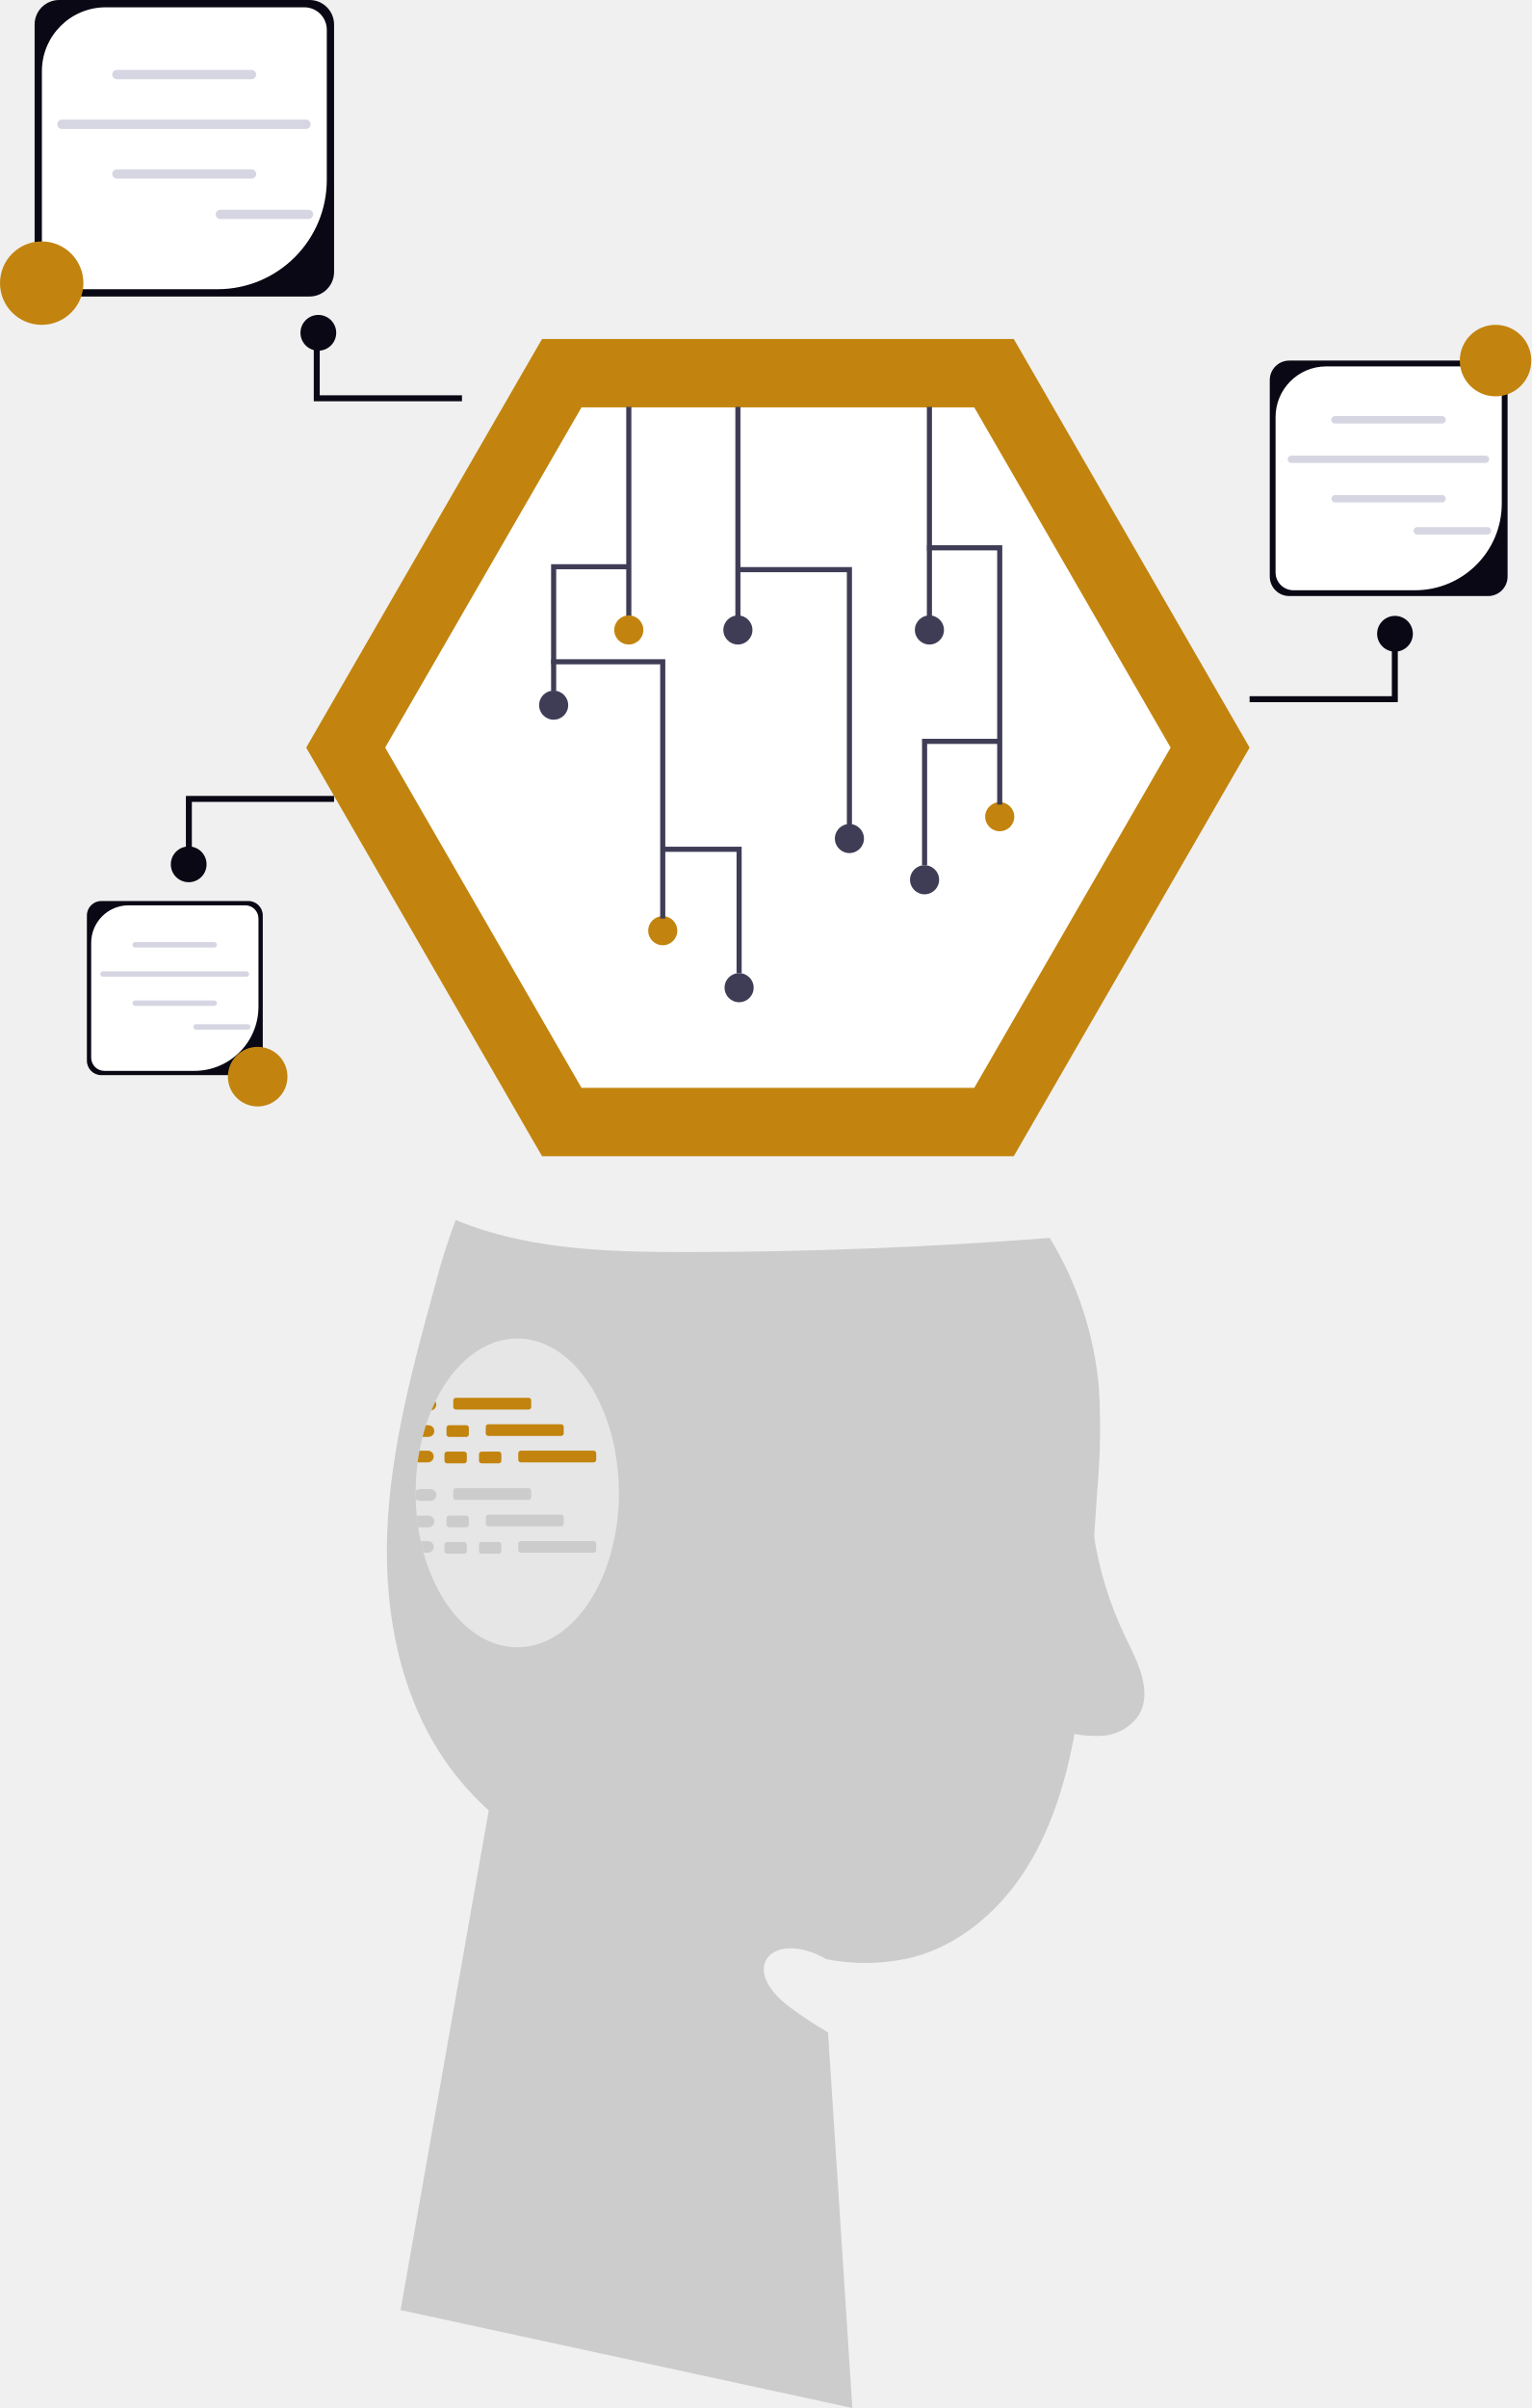
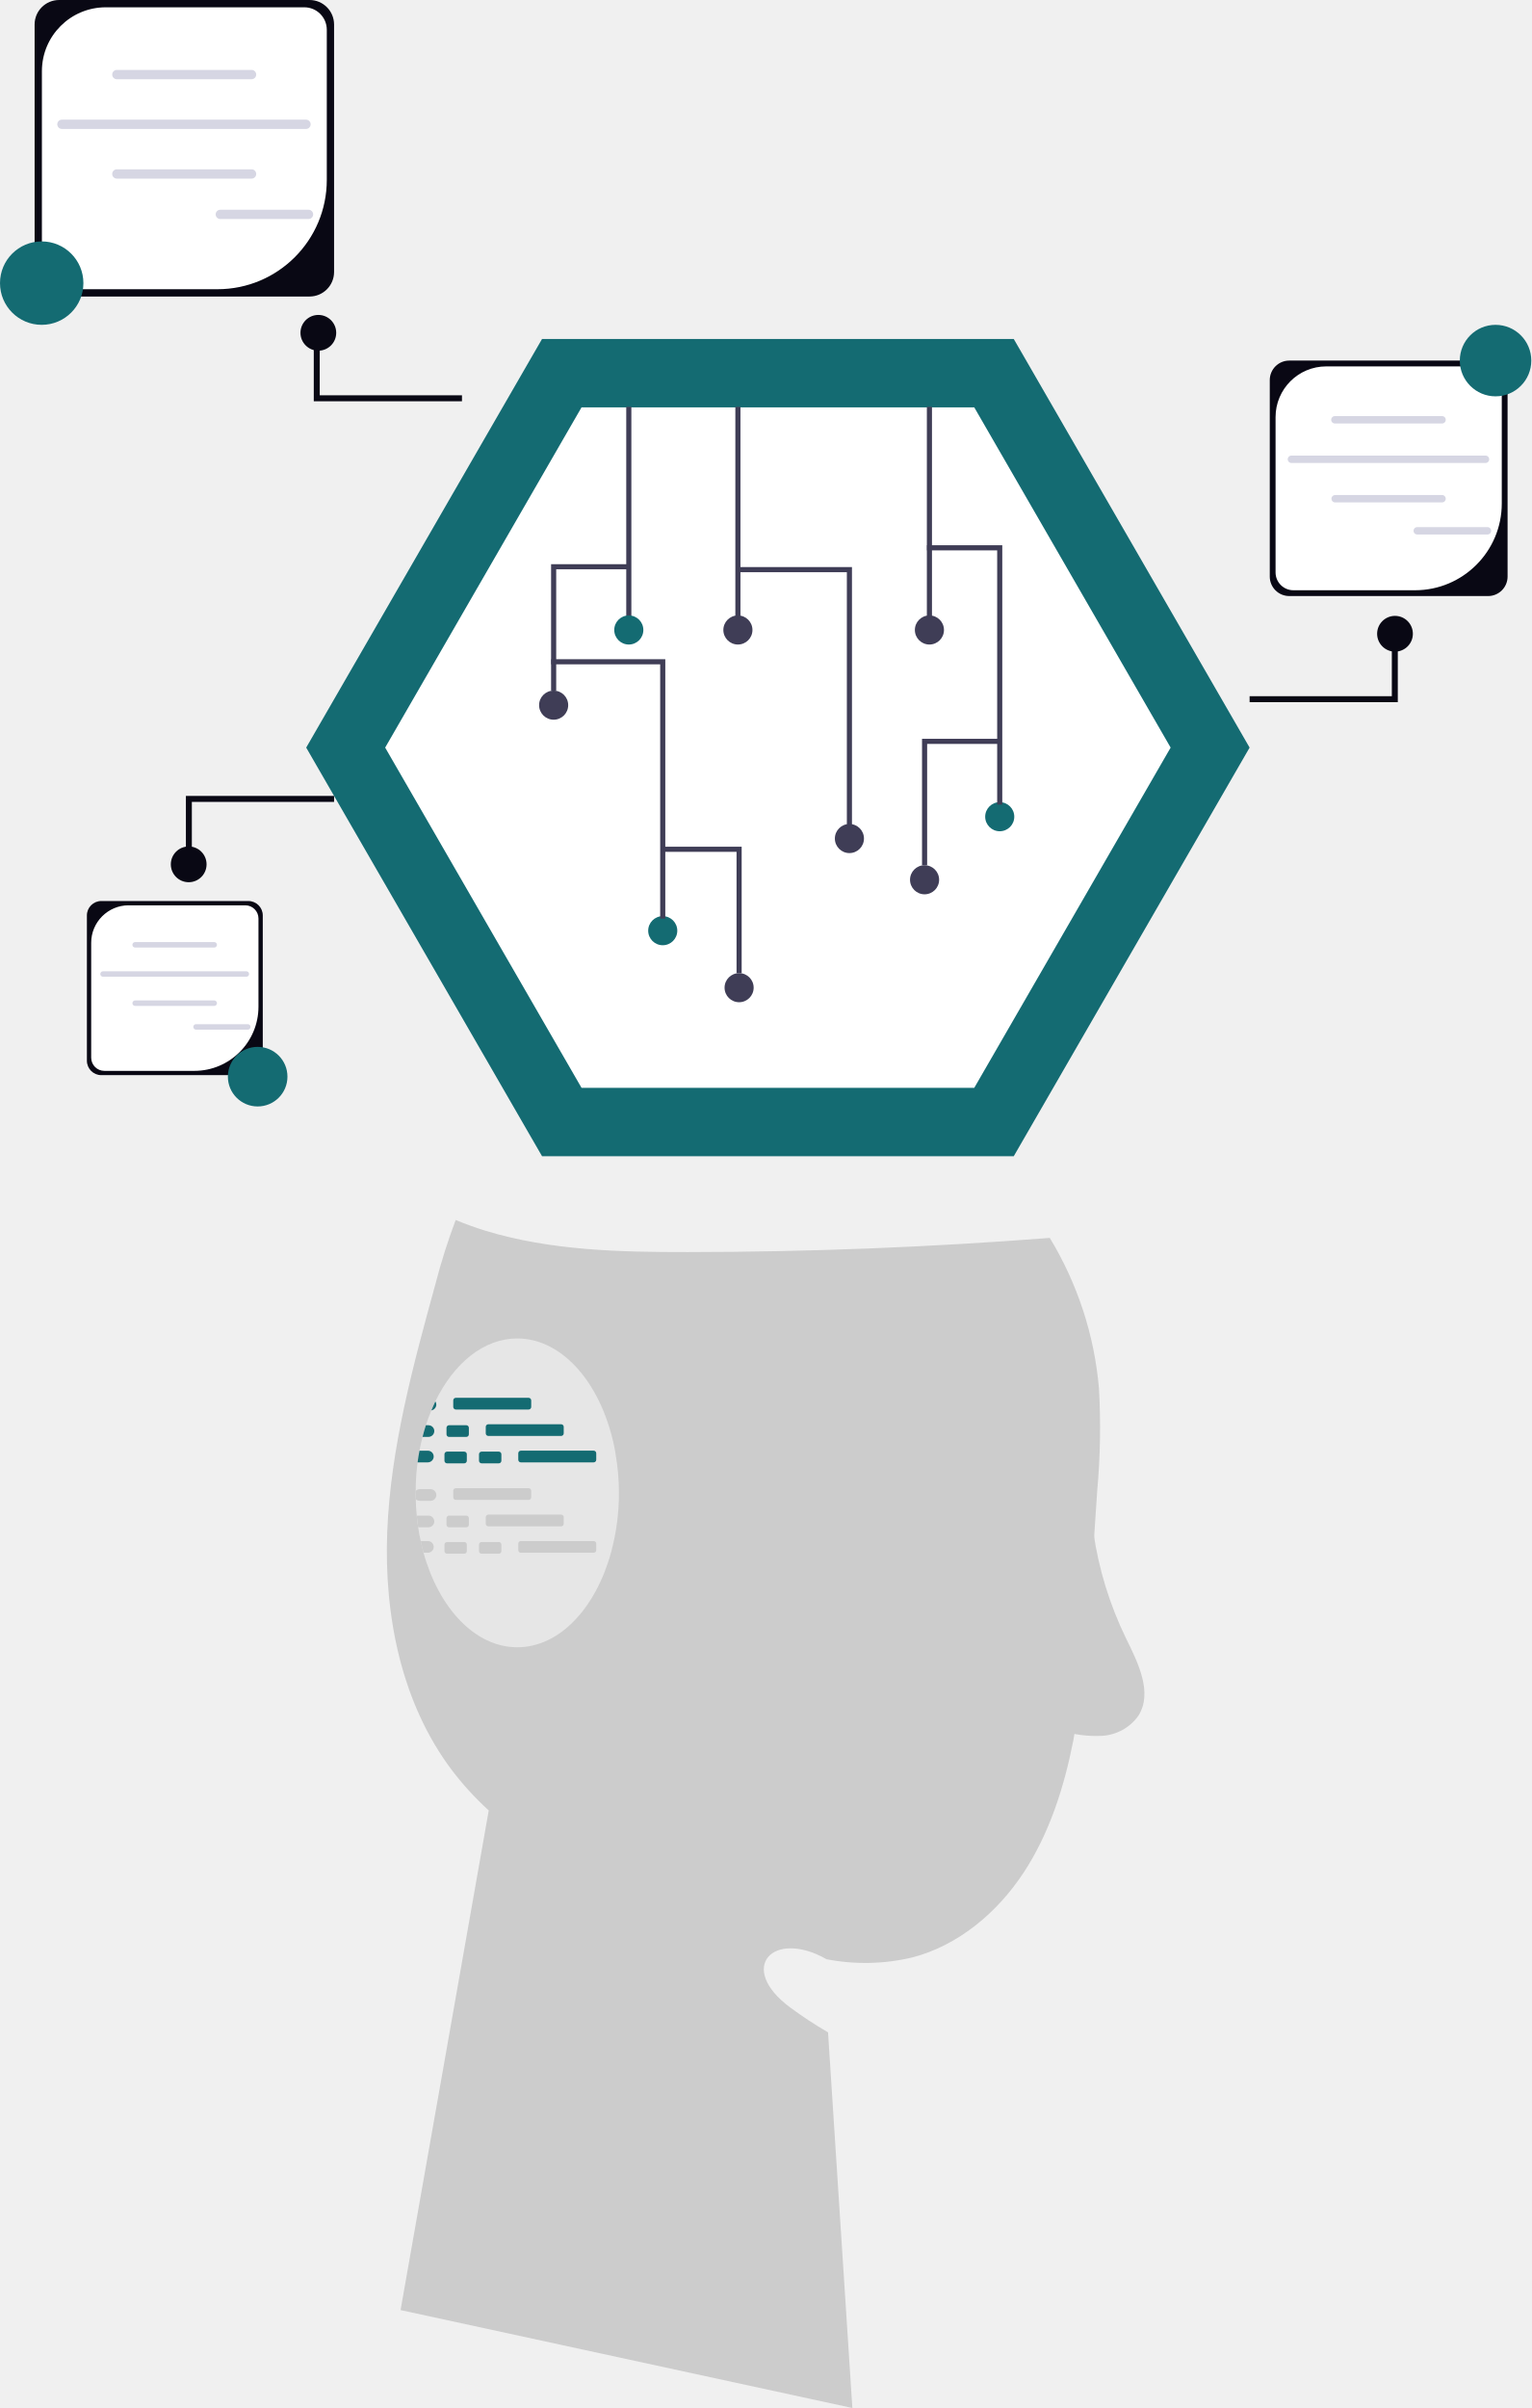
<svg xmlns="http://www.w3.org/2000/svg" width="458.221" height="720.354" viewBox="0 0 458.221 720.354" role="img" artist="Katerina Limpitsouni" source="https://undraw.co/">
  <g transform="translate(-764.119 -179.451)">
    <g transform="translate(764.119 179.451)">
      <g transform="translate(115.76 364.958)">
        <path d="M1033.347,505.323q-.811,12.133-1.622,24.244a389.057,389.057,0,0,1-5.52,50.426c-2.749,13.947-7.12,27.782-14.938,39.656-7.819,11.852-19.422,21.653-33.167,25.258a60.773,60.773,0,0,1-25.732.563c-16.065-9.125-26.948,2.546-10.905,14.42a124.3,124.3,0,0,0,11.334,7.458l7.278,112.367L824.882,750.425l26.385-149.476a89.208,89.208,0,0,1-11.041-12.055c-15.119-20.076-20.323-46.236-19.332-71.336,1.014-25.123,7.706-49.615,14.353-73.837a189.966,189.966,0,0,1,6.129-19.4c2.951,1.217,5.948,2.321,8.99,3.245,19.445,5.9,40.107,6.376,60.43,6.354q54.246-.034,108.356-4.236a103.97,103.97,0,0,1,14.713,44.929,208.629,208.629,0,0,1-.518,30.711Z" transform="translate(-820.777 -424.321)" fill="#ccc" />
        <path d="M920.531,451.1a107.123,107.123,0,0,0,9.338,64.763c3.624,7.387,8.112,16.287,3.7,23.232a14.31,14.31,0,0,1-10.78,5.974,35.1,35.1,0,0,1-12.58-1.629" transform="translate(-708.701 -390.76)" fill="#ccc" />
        <path d="M885.434,486.241a66.823,66.823,0,0,1-2.231,17.327v.023c-.022.113-.068.225-.09.338-4.551,16.741-15.411,28.5-28.1,28.5-12.618,0-23.433-11.671-28.052-28.277-.316-1.149-.586-2.3-.834-3.492-.316-1.329-.563-2.7-.766-4.123-.18-1.127-.316-2.276-.428-3.447-.158-1.622-.27-3.245-.293-4.935v-.023c-.045-.631-.045-1.262-.045-1.893v-.563l.023-.023a66,66,0,0,1,.563-8.54c.158-1.194.338-2.343.563-3.492.27-1.4.563-2.771.924-4.123.293-1.194.631-2.343.992-3.492.5-1.532,1.037-3.019,1.645-4.439.383-.924.789-1.825,1.194-2.7,5.543-11.4,14.465-18.814,24.515-18.814,13.9,0,25.619,14.173,29.246,33.5.045.293.113.586.135.879v.023A66.654,66.654,0,0,1,885.434,486.241Z" transform="translate(-815.987 -404.608)" fill="#e6e6e6" />
-         <path d="M828.176,449.392a1.793,1.793,0,0,1-1.487,1.712c.383-.924.788-1.825,1.194-2.7A1.887,1.887,0,0,1,828.176,449.392Z" transform="translate(-813.368 -394.144)" fill="#C2840E" />
-         <rect width="23.331" height="3.503" rx="0.777" transform="translate(19.867 53.196)" fill="#C2840E" />
-         <path d="M829.034,453.305a1.76,1.76,0,0,1-1.758,1.758h-1.757c.293-1.194.631-2.343.991-3.492h.766A1.755,1.755,0,0,1,829.034,453.305Z" transform="translate(-814.834 -390.171)" fill="#C2840E" />
-         <rect width="6.693" height="3.503" rx="0.777" transform="translate(17.849 61.395)" fill="#C2840E" />
-         <rect width="23.331" height="3.503" rx="0.777" transform="translate(29.597 61.104)" fill="#C2840E" />
-         <rect width="6.693" height="3.503" rx="0.777" transform="translate(17.239 69.298)" fill="#C2840E" />
-         <rect width="6.693" height="3.503" rx="0.777" transform="translate(27.579 69.298)" fill="#C2840E" />
-         <path d="M829.68,456.685a1.76,1.76,0,0,1-1.758,1.758h-3.064c.158-1.194.338-2.343.563-3.492h2.5a1.74,1.74,0,0,1,1.758,1.735Z" transform="translate(-815.661 -385.935)" fill="#C2840E" />
-         <rect width="23.331" height="3.503" rx="0.777" transform="translate(39.327 69.008)" fill="#C2840E" />
+         <path d="M828.176,449.392a1.793,1.793,0,0,1-1.487,1.712c.383-.924.788-1.825,1.194-2.7A1.887,1.887,0,0,1,828.176,449.392Z" transform="translate(-813.368 -394.144)" fill="#146B72" />
+         <rect width="23.331" height="3.503" rx="0.777" transform="translate(19.867 53.196)" fill="#146B72" />
+         <path d="M829.034,453.305a1.76,1.76,0,0,1-1.758,1.758h-1.757c.293-1.194.631-2.343.991-3.492h.766A1.755,1.755,0,0,1,829.034,453.305Z" transform="translate(-814.834 -390.171)" fill="#146B72" />
+         <rect width="6.693" height="3.503" rx="0.777" transform="translate(17.849 61.395)" fill="#146B72" />
+         <rect width="23.331" height="3.503" rx="0.777" transform="translate(29.597 61.104)" fill="#146B72" />
+         <rect width="6.693" height="3.503" rx="0.777" transform="translate(17.239 69.298)" fill="#146B72" />
+         <rect width="6.693" height="3.503" rx="0.777" transform="translate(27.579 69.298)" fill="#146B72" />
+         <path d="M829.68,456.685a1.76,1.76,0,0,1-1.758,1.758h-3.064c.158-1.194.338-2.343.563-3.492h2.5a1.74,1.74,0,0,1,1.758,1.735Z" transform="translate(-815.661 -385.935)" fill="#146B72" />
+         <rect width="23.331" height="3.503" rx="0.777" transform="translate(39.327 69.008)" fill="#146B72" />
        <path d="M830.795,461.818a1.741,1.741,0,0,1-1.758,1.735H825.86a1.781,1.781,0,0,1-1.217-.473v-.023c-.045-.631-.045-1.262-.045-1.893V460.6l.023-.023a1.733,1.733,0,0,1,1.239-.518h3.177A1.76,1.76,0,0,1,830.795,461.818Z" transform="translate(-815.987 -379.532)" fill="#ccc" />
        <rect width="23.331" height="3.503" rx="0.777" transform="translate(19.867 80.234)" fill="#ccc" />
        <path d="M830,465.306a1.76,1.76,0,0,1-1.758,1.758h-3.064c-.18-1.127-.315-2.276-.428-3.447a.766.766,0,0,1,.315-.045h3.177A1.755,1.755,0,0,1,830,465.306Z" transform="translate(-815.799 -375.134)" fill="#ccc" />
        <rect width="6.693" height="3.503" rx="0.777" transform="translate(17.849 88.433)" fill="#ccc" />
        <rect width="23.331" height="3.503" rx="0.777" transform="translate(29.597 88.142)" fill="#ccc" />
        <rect width="6.693" height="3.503" rx="0.777" transform="translate(17.239 96.337)" fill="#ccc" />
        <rect width="6.693" height="3.503" rx="0.777" transform="translate(27.579 96.337)" fill="#ccc" />
        <path d="M829.154,468.685a1.76,1.76,0,0,1-1.757,1.758h-1.284c-.315-1.149-.586-2.3-.834-3.492H827.4a1.741,1.741,0,0,1,1.758,1.735Z" transform="translate(-815.135 -370.897)" fill="#ccc" />
        <rect width="23.331" height="3.503" rx="0.777" transform="translate(39.327 96.046)" fill="#ccc" />
      </g>
      <g transform="translate(0)">
        <g transform="translate(91.626 101.402)">
-           <path d="M271.16,145.025H130.009L59.433,267.266l70.576,122.241H271.16l70.576-122.241Z" transform="translate(-59.433 -145.025)" fill="#C2840E" />
+           <path d="M271.16,145.025H130.009L59.433,267.266l70.576,122.241H271.16l70.576-122.241Z" transform="translate(-59.433 -145.025)" fill="#146B72" />
          <path d="M305.1,586.938H422.623l58.761-101.776L422.623,383.385H305.1L246.341,485.161Z" transform="translate(-222.711 -362.92)" fill="#fff" />
          <rect width="1.529" height="63.116" transform="translate(95.771 20.313)" fill="#3f3d56" />
-           <circle cx="4.353" cy="4.353" r="4.353" transform="translate(92.183 82.704)" fill="#C2840E" />
+           <circle cx="4.353" cy="4.353" r="4.353" transform="translate(92.183 82.704)" fill="#146B72" />
          <rect width="1.529" height="63.116" transform="translate(128.417 20.313)" fill="#3f3d56" />
          <circle cx="4.353" cy="4.353" r="4.353" transform="translate(124.829 82.704)" fill="#3f3d56" />
          <rect width="1.529" height="63.116" transform="translate(185.728 20.313)" fill="#3f3d56" />
          <circle cx="4.353" cy="4.353" r="4.353" transform="translate(182.14 82.704)" fill="#3f3d56" />
          <circle cx="4.353" cy="4.353" r="4.353" transform="translate(158.2 145.093)" fill="#3f3d56" />
          <circle cx="4.353" cy="4.353" r="4.353" transform="translate(69.693 105.193)" fill="#3f3d56" />
          <path d="M262.538,311.859h-1.529V235.805H228.4v-1.529h34.136Z" transform="translate(-99.221 -166.041)" fill="#3f3d56" />
-           <circle cx="4.353" cy="4.353" r="4.353" transform="translate(102.34 172.661)" fill="#C2840E" />
+           <circle cx="4.353" cy="4.353" r="4.353" transform="translate(102.34 172.661)" fill="#146B72" />
          <path d="M189.472,347.918h-1.529V271.863H155.336v-1.529h34.136Z" transform="translate(-82.016 -174.532)" fill="#3f3d56" />
-           <circle cx="4.353" cy="4.353" r="4.353" transform="translate(203.179 138.563)" fill="#C2840E" />
+           <circle cx="4.353" cy="4.353" r="4.353" transform="translate(203.179 138.563)" fill="#146B72" />
          <path d="M324.945,303.319h-1.529V227.265h-21v-1.529h22.528Z" transform="translate(-116.649 -164.03)" fill="#3f3d56" />
          <path d="M156.814,270.969h-1.529V233.155h23.254v1.529H156.814Z" transform="translate(-82.004 -165.777)" fill="#3f3d56" />
          <circle cx="4.353" cy="4.353" r="4.353" transform="translate(125.191 189.709)" fill="#3f3d56" />
          <path d="M222.714,381.517h-1.529V345.232H199.46V343.7h23.254Z" transform="translate(-92.406 -191.808)" fill="#3f3d56" />
          <circle cx="4.353" cy="4.353" r="4.353" transform="translate(180.689 157.426)" fill="#3f3d56" />
          <path d="M302,339.291h-1.529V301.477h23.254v1.529H302Z" transform="translate(-116.19 -181.865)" fill="#3f3d56" />
        </g>
        <g transform="translate(0 0)">
          <path d="M360.564,159.982a1.784,1.784,0,0,0-1.783,1.783v57.041a1.783,1.783,0,1,0,3.565,0V161.765A1.784,1.784,0,0,0,360.564,159.982Z" transform="translate(-280.013 -156.379)" fill="#3f3d56" />
          <g transform="translate(10.355)">
            <path d="M364.3,244.644H289.357a7.343,7.343,0,0,1-7.335-7.335V163.275a7.343,7.343,0,0,1,7.335-7.335H364.3a7.343,7.343,0,0,1,7.335,7.335v74.034A7.343,7.343,0,0,1,364.3,244.644Z" transform="translate(-282.022 -155.94)" fill="#090814" />
            <path d="M303.581,158.392A19.107,19.107,0,0,0,284.474,177.5v58.506a6.72,6.72,0,0,0,6.72,6.72h45.829a32.7,32.7,0,0,0,32.7-32.7V165.112a6.72,6.72,0,0,0-6.72-6.72Z" transform="translate(-282.289 -156.207)" fill="#fff" />
            <g transform="translate(6.817 20.911)">
              <path d="M349.732,182.191h-40.3a1.395,1.395,0,0,1,0-2.789h40.3a1.395,1.395,0,1,1,0,2.789Z" transform="translate(-291.668 -179.402)" fill="#d6d6e3" />
              <path d="M349.732,215.555h-40.3a1.395,1.395,0,0,1,0-2.789h40.3a1.395,1.395,0,1,1,0,2.789Z" transform="translate(-291.668 -183.03)" fill="#d6d6e3" />
              <path d="M364.1,198.884H291.065a1.395,1.395,0,1,1,0-2.789H364.1a1.395,1.395,0,0,1,0,2.789Z" transform="translate(-289.671 -181.217)" fill="#d6d6e3" />
              <path d="M370.63,229.121H344.245a1.395,1.395,0,1,1,0-2.789H370.63a1.395,1.395,0,0,1,0,2.789Z" transform="translate(-295.453 -184.505)" fill="#d6d6e3" />
            </g>
          </g>
-           <circle cx="12.478" cy="12.478" r="12.478" transform="translate(0 72.219)" fill="#C2840E" />
+           <circle cx="12.478" cy="12.478" r="12.478" transform="translate(0 72.219)" fill="#146B72" />
        </g>
        <g transform="translate(26.005 269.54)">
          <g transform="translate(0 0)">
            <path d="M145.145,202.271H101.132a4.313,4.313,0,0,1-4.307-4.307V154.487a4.313,4.313,0,0,1,4.307-4.307h44.013a4.313,4.313,0,0,1,4.307,4.307v43.476a4.313,4.313,0,0,1-4.307,4.307Z" transform="translate(-96.825 -150.18)" fill="#090814" />
            <path d="M109.485,151.619a11.221,11.221,0,0,0-11.221,11.224V197.2a3.947,3.947,0,0,0,3.946,3.947h26.911a19.2,19.2,0,0,0,19.2-19.2V155.569a3.946,3.946,0,0,0-3.947-3.946H109.485Z" transform="translate(-96.982 -150.337)" fill="#fff" />
            <g transform="translate(4.005 12.279)">
              <path d="M136.587,165.6H112.919a.819.819,0,0,1,0-1.638h23.668a.819.819,0,0,1,0,1.638Z" transform="translate(-102.491 -163.958)" fill="#d6d6e3" />
              <path d="M136.587,185.188H112.919a.819.819,0,1,1,0-1.638h23.668a.819.819,0,1,1,0,1.638Z" transform="translate(-102.491 -166.088)" fill="#d6d6e3" />
              <path d="M145.027,175.4h-42.89a.819.819,0,1,1,0-1.638h42.89a.819.819,0,1,1,0,1.638Z" transform="translate(-101.318 -165.023)" fill="#d6d6e3" />
              <path d="M148.86,193.155H133.366a.819.819,0,0,1,0-1.638H148.86a.819.819,0,0,1,0,1.638Z" transform="translate(-104.714 -166.954)" fill="#d6d6e3" />
            </g>
          </g>
-           <circle cx="8.913" cy="8.913" r="8.913" transform="translate(42.185 43.628)" fill="#C2840E" />
+           <circle cx="8.913" cy="8.913" r="8.913" transform="translate(42.185 43.628)" fill="#146B72" />
        </g>
        <g transform="translate(379.963 97.176)">
          <g transform="translate(0 10.694)">
            <path d="M189.74,412.377H130.226a5.831,5.831,0,0,1-5.825-5.825V347.765a5.831,5.831,0,0,1,5.825-5.825H189.74a5.831,5.831,0,0,1,5.825,5.825v58.788a5.831,5.831,0,0,1-5.825,5.825h0Z" transform="translate(-124.401 -341.94)" fill="#090814" />
            <path d="M141.521,343.887a15.173,15.173,0,0,0-15.173,15.173v46.458a5.336,5.336,0,0,0,5.336,5.336h36.391a25.965,25.965,0,0,0,25.965-25.965V349.224a5.336,5.336,0,0,0-5.336-5.336H141.521Z" transform="translate(-124.613 -342.151)" fill="#fff" />
            <g transform="translate(5.413 16.602)">
              <path d="M178.168,362.784h-32a1.109,1.109,0,1,1,0-2.217h32a1.109,1.109,0,1,1,0,2.217Z" transform="translate(-132.06 -360.567)" fill="#d6d6e3" />
              <path d="M178.168,389.277h-32a1.109,1.109,0,0,1,0-2.217h32a1.109,1.109,0,1,1,0,2.217Z" transform="translate(-132.06 -363.447)" fill="#d6d6e3" />
              <path d="M189.579,376.04h-58a1.109,1.109,0,1,1,0-2.217h58a1.109,1.109,0,1,1,0,2.217Z" transform="translate(-130.474 -362.008)" fill="#d6d6e3" />
              <path d="M194.764,400.049H173.816a1.109,1.109,0,1,1,0-2.217h20.948a1.109,1.109,0,1,1,0,2.217Z" transform="translate(-135.066 -364.619)" fill="#d6d6e3" />
            </g>
          </g>
-           <circle cx="10.695" cy="10.695" r="10.695" transform="translate(56.868 0)" fill="#C2840E" />
+           <circle cx="10.695" cy="10.695" r="10.695" transform="translate(56.868 0)" fill="#146B72" />
        </g>
        <g transform="translate(373.929 184.241)">
          <ellipse cx="5.348" cy="5.348" rx="5.348" ry="5.348" transform="translate(38.16 0)" fill="#090814" />
          <path d="M277.469,340.443h44.342V319.97h-1.783v18.69H277.465Z" transform="translate(-277.465 -314.623)" fill="#090814" />
        </g>
        <g transform="translate(89.912 94.211)">
          <circle cx="5.348" cy="5.348" r="5.348" transform="translate(0 0)" fill="#090814" />
          <path d="M156.752,323.958H112.409V303.486h1.783v18.69h42.563Z" transform="translate(-108.427 -298.138)" fill="#090814" />
        </g>
        <g transform="translate(51.117 238.096)">
          <ellipse cx="5.348" cy="5.348" rx="5.348" ry="5.348" transform="translate(0 15.123)" fill="#090814" />
          <path d="M321.807,319.97H277.465v20.472h1.783V321.753h42.563Z" transform="translate(-272.955 -319.97)" fill="#090814" />
        </g>
      </g>
    </g>
  </g>
</svg>
